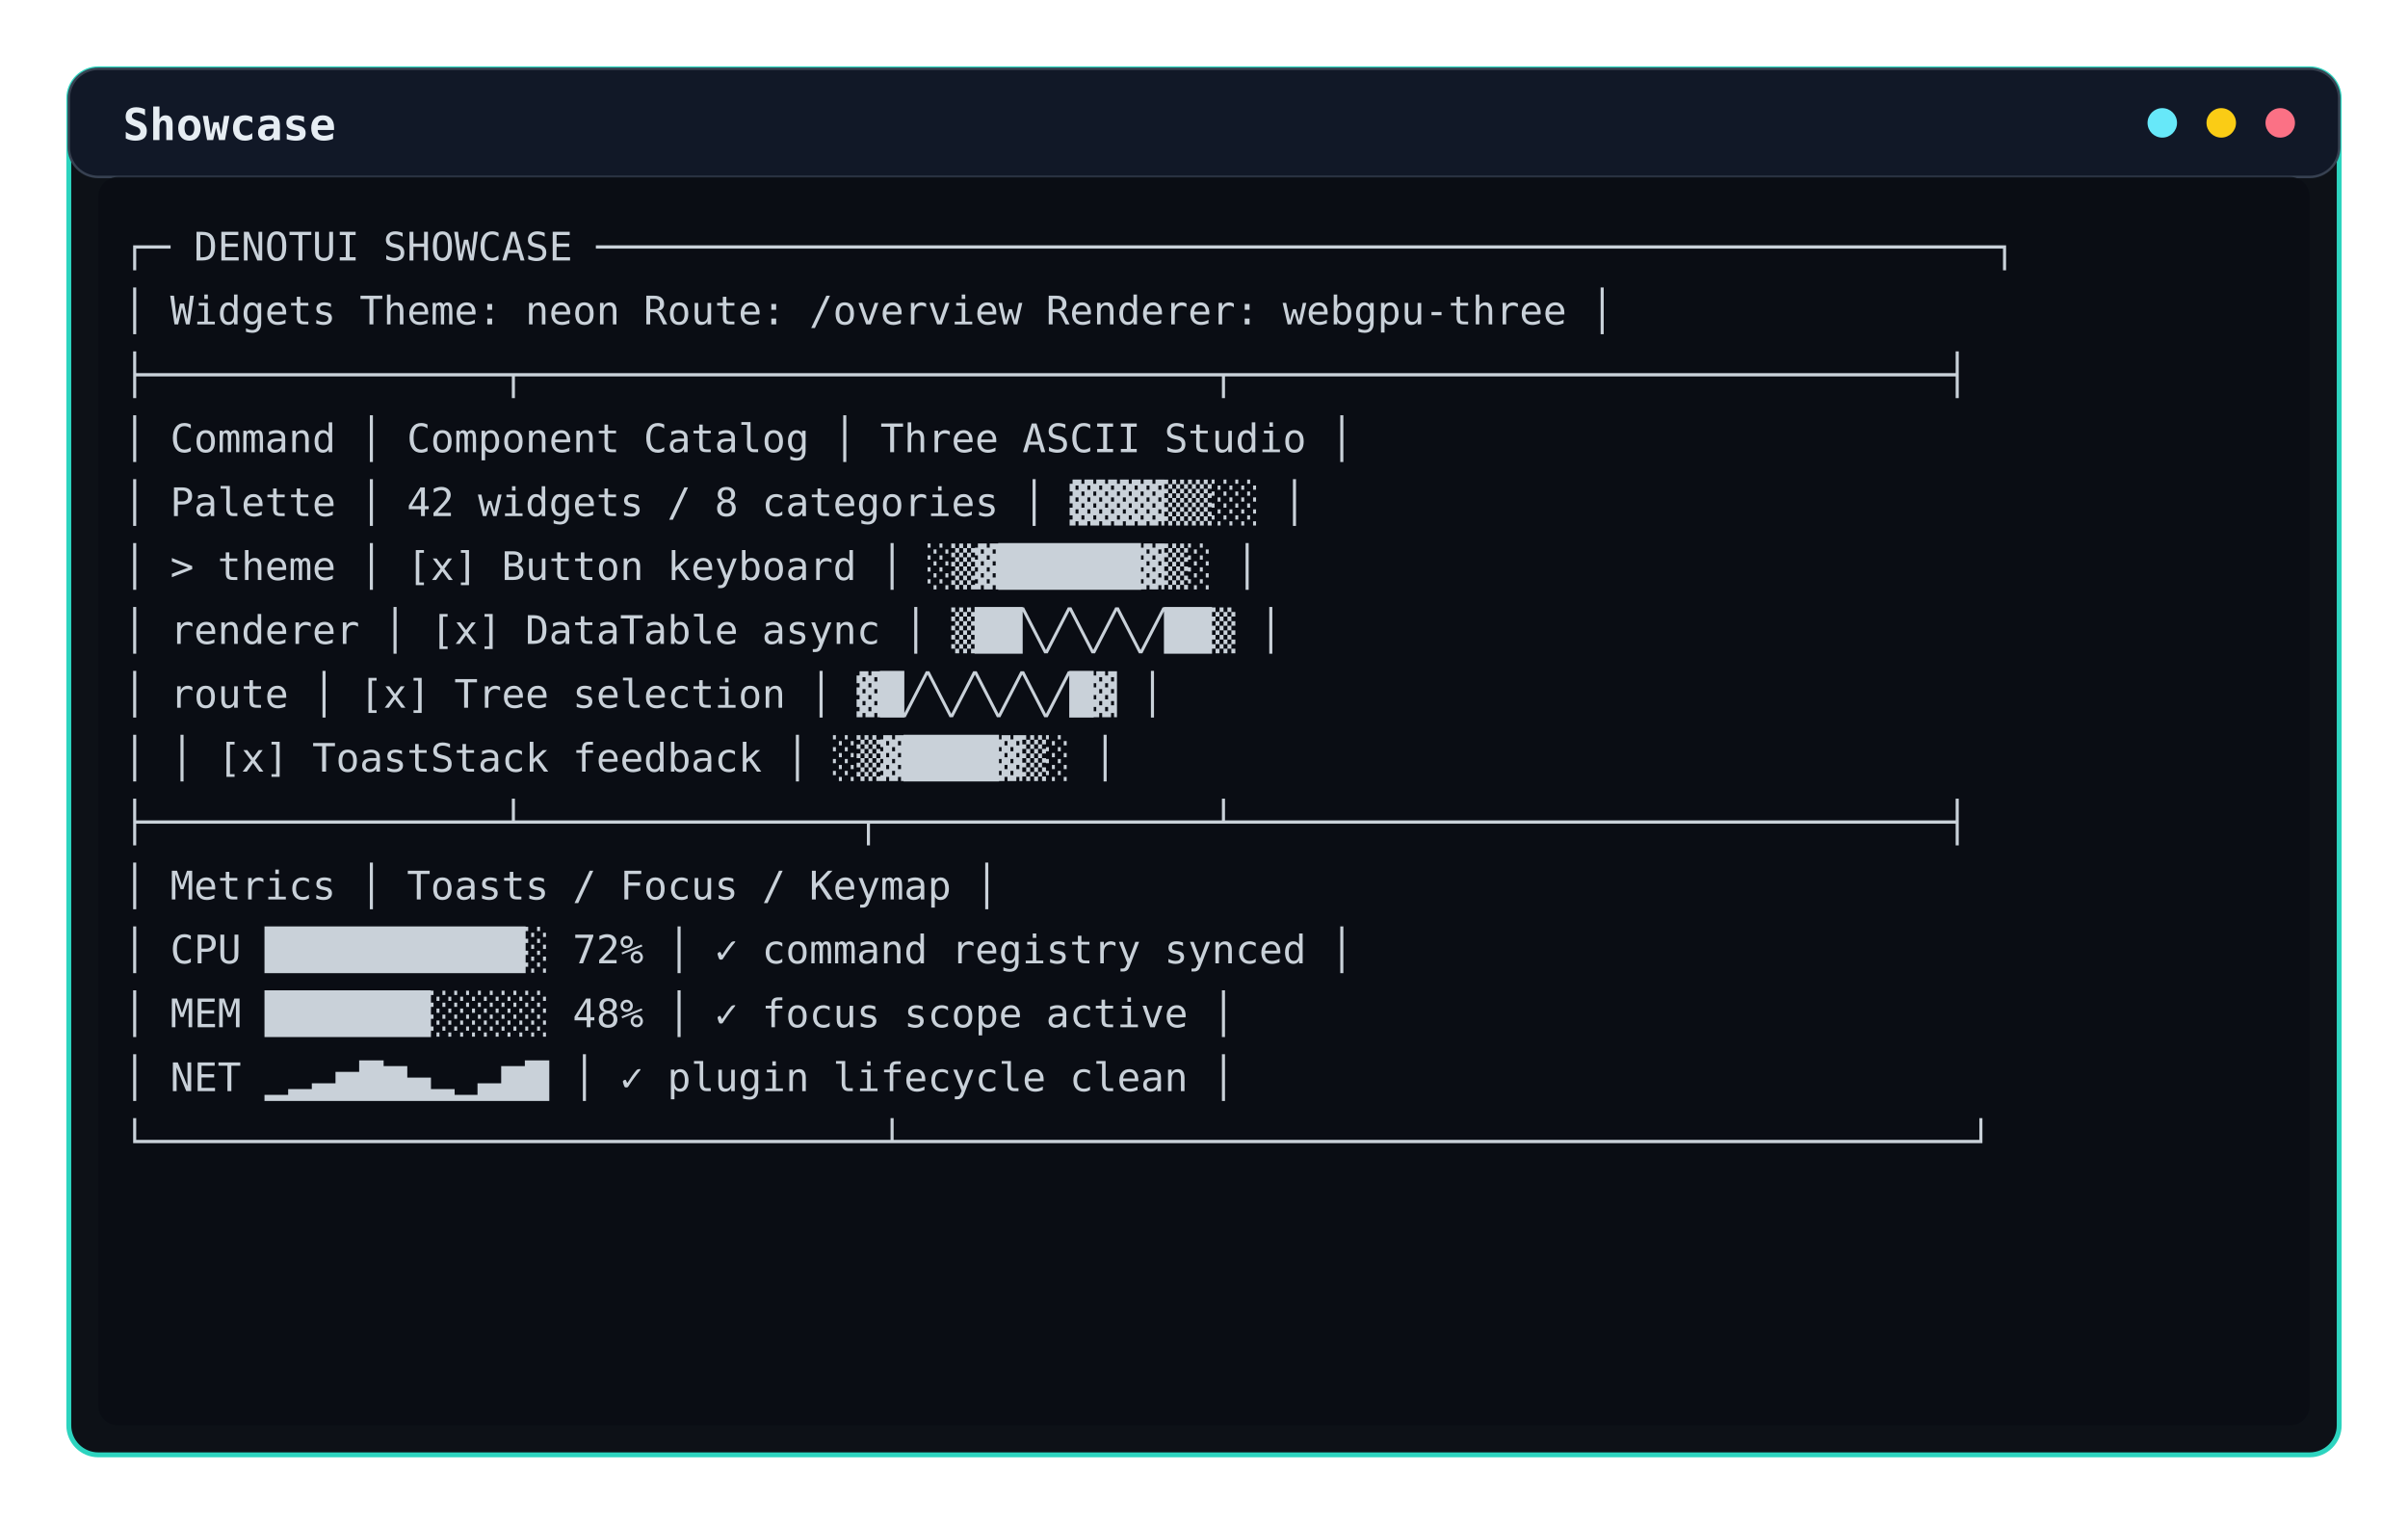
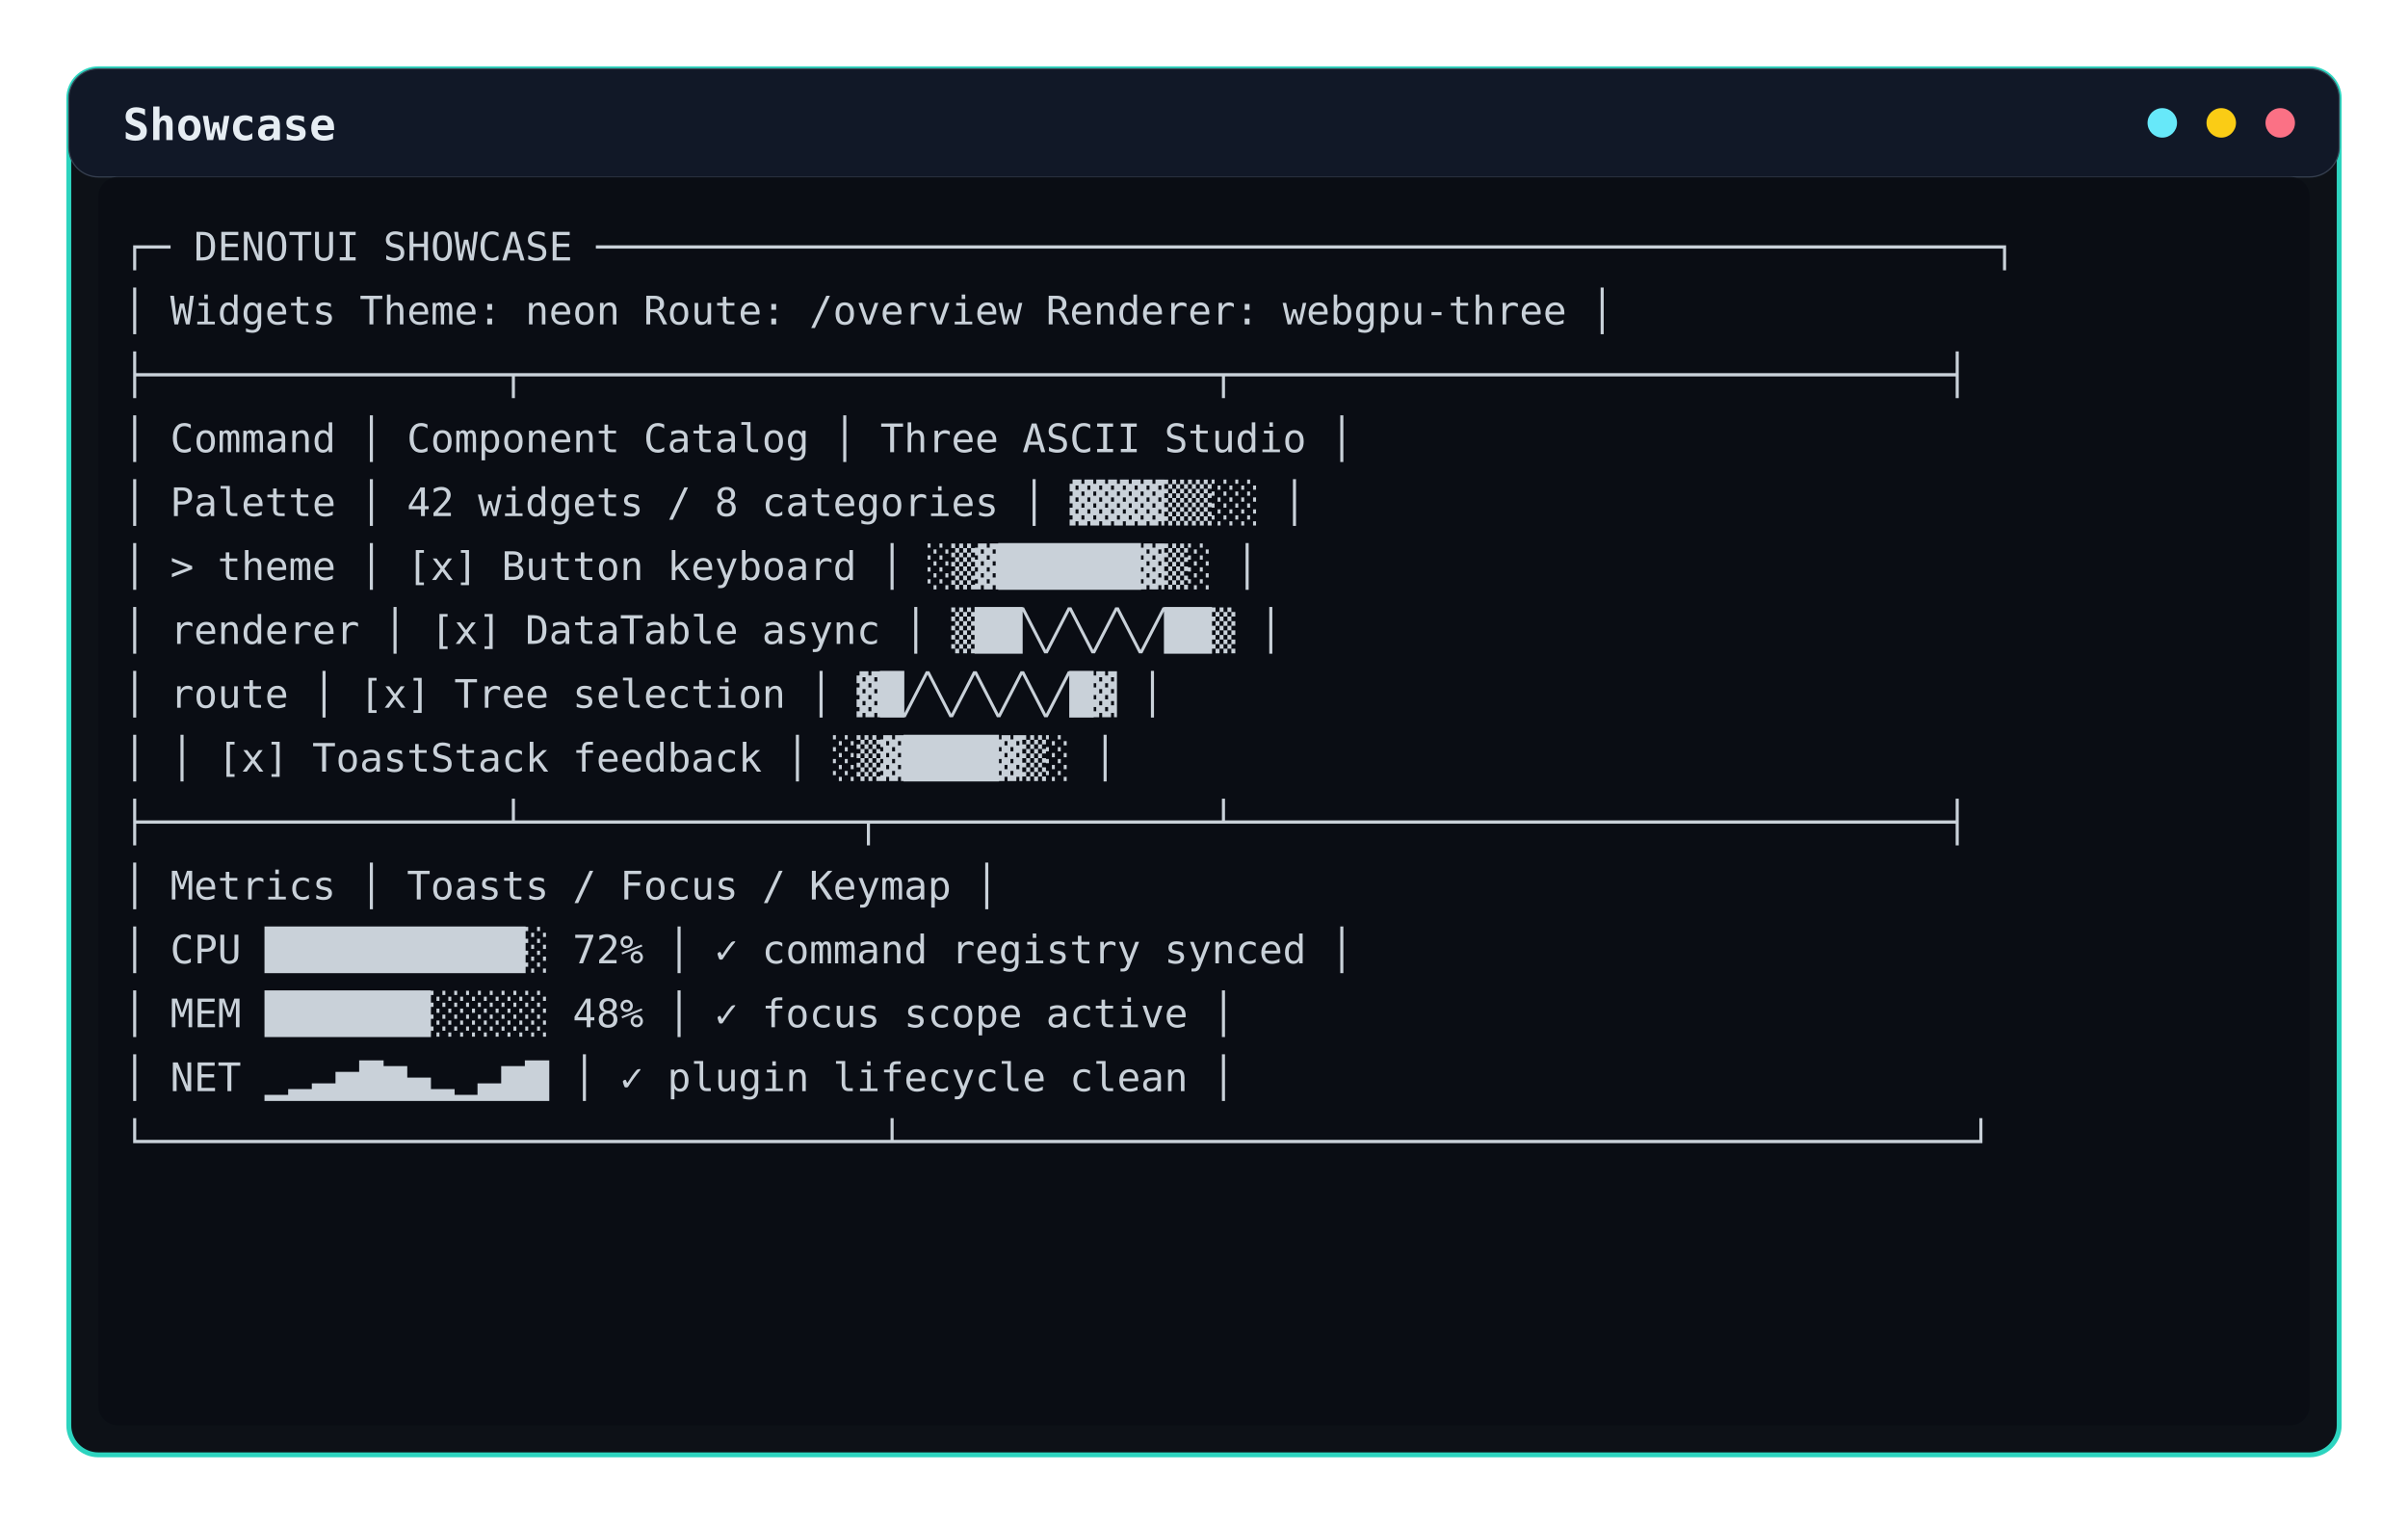
- <svg xmlns="http://www.w3.org/2000/svg" width="980" height="620" viewBox="0 0 980 620" role="img" aria-label="Showcase terminal screenshot">
-   <style>svg{background:#06080d}.frame{fill:#0d1117;stroke:#2dd4bf;stroke-width:2}.title{fill:#e6edf3;font:700 18px ui-monospace,SFMono-Regular,Menlo,Consolas,monospace}.term{fill:#c9d1d9;font:16px ui-monospace,SFMono-Regular,Menlo,Consolas,monospace}.accent{fill:#67e8f9}.bar{fill:#111827;stroke:#374151}</style>
-   <rect x="28" y="28" width="924" height="564" rx="12" class="frame" />
-   <rect x="28" y="28" width="924" height="44" rx="12" class="bar" />
-   <text x="50" y="57" class="title">Showcase</text>
-   <circle cx="880" cy="50" r="6" class="accent" />
-   <circle cx="904" cy="50" r="6" fill="#facc15" />
-   <circle cx="928" cy="50" r="6" fill="#fb7185" />
-   <rect x="40" y="72" width="900" height="508" rx="8" fill="#090d14" opacity="0.86" />
-   <text x="50" y="106" class="term">┌─ DENOTUI SHOWCASE ───────────────────────────────────────────────────────────┐</text>
-   <text x="50" y="132" class="term">│ Widgets     Theme: neon      Route: /overview      Renderer: webgpu-three   │</text>
-   <text x="50" y="158" class="term">├───────────────┬─────────────────────────────┬──────────────────────────────┤</text>
-   <text x="50" y="184" class="term">│ Command       │ Component Catalog           │ Three ASCII Studio           │</text>
-   <text x="50" y="210" class="term">│ Palette       │ 42 widgets / 8 categories   │      ▓▓▓▓▒▒░░                │</text>
-   <text x="50" y="236" class="term">│ &gt; theme       │ [x] Button       keyboard   │   ░▒▓██████▓▒░              │</text>
-   <text x="50" y="262" class="term">│   renderer    │ [x] DataTable    async      │  ▒██╲╱╲╱╲╱██▒              │</text>
-   <text x="50" y="288" class="term">│   route       │ [x] Tree         selection  │  ▓█╱╲╱╲╱╲╱█▓              │</text>
-   <text x="50" y="314" class="term">│               │ [x] ToastStack   feedback   │   ░▒▓████▓▒░                │</text>
-   <text x="50" y="340" class="term">├───────────────┴──────────────┬──────────────┴──────────────────────────────┤</text>
-   <text x="50" y="366" class="term">│ Metrics                       │ Toasts / Focus / Keymap                    │</text>
-   <text x="50" y="392" class="term">│ CPU   ███████████░ 72%        │ ✓ command registry synced                  │</text>
-   <text x="50" y="418" class="term">│ MEM   ███████░░░░░ 48%        │ ✓ focus scope active                       │</text>
-   <text x="50" y="444" class="term">│ NET   ▁▂▃▅▇▆▄▂▁▃▆▇           │ ✓ plugin lifecycle clean                   │</text>
-   <text x="50" y="470" class="term">└───────────────────────────────┴─────────────────────────────────────────────┘</text>
+ <svg xmlns="http://www.w3.org/2000/svg" width="1960" height="1240" viewBox="0 0 1960 1240" role="img" aria-label="Showcase terminal screenshot">
+   <style>svg{background:#06080d}.frame{fill:#0d1117;stroke:#2dd4bf;stroke-width:4}.title{fill:#e6edf3;font:700 36px ui-monospace,SFMono-Regular,Menlo,Consolas,monospace}.term{fill:#c9d1d9;font:32px ui-monospace,SFMono-Regular,Menlo,Consolas,monospace}.accent{fill:#67e8f9}.bar{fill:#111827;stroke:#374151}</style>
+   <rect x="56" y="56" width="1848" height="1128" rx="24" class="frame" />
+   <rect x="56" y="56" width="1848" height="88" rx="24" class="bar" />
+   <text x="100" y="114" class="title">Showcase</text>
+   <circle cx="1760" cy="100" r="12" class="accent" />
+   <circle cx="1808" cy="100" r="12" fill="#facc15" />
+   <circle cx="1856" cy="100" r="12" fill="#fb7185" />
+   <rect x="80" y="144" width="1800" height="1016" rx="16" fill="#090d14" opacity="0.86" />
+   <text x="100" y="212" class="term">┌─ DENOTUI SHOWCASE ───────────────────────────────────────────────────────────┐</text>
+   <text x="100" y="264" class="term">│ Widgets     Theme: neon      Route: /overview      Renderer: webgpu-three   │</text>
+   <text x="100" y="316" class="term">├───────────────┬─────────────────────────────┬──────────────────────────────┤</text>
+   <text x="100" y="368" class="term">│ Command       │ Component Catalog           │ Three ASCII Studio           │</text>
+   <text x="100" y="420" class="term">│ Palette       │ 42 widgets / 8 categories   │      ▓▓▓▓▒▒░░                │</text>
+   <text x="100" y="472" class="term">│ &gt; theme       │ [x] Button       keyboard   │   ░▒▓██████▓▒░              │</text>
+   <text x="100" y="524" class="term">│   renderer    │ [x] DataTable    async      │  ▒██╲╱╲╱╲╱██▒              │</text>
+   <text x="100" y="576" class="term">│   route       │ [x] Tree         selection  │  ▓█╱╲╱╲╱╲╱█▓              │</text>
+   <text x="100" y="628" class="term">│               │ [x] ToastStack   feedback   │   ░▒▓████▓▒░                │</text>
+   <text x="100" y="680" class="term">├───────────────┴──────────────┬──────────────┴──────────────────────────────┤</text>
+   <text x="100" y="732" class="term">│ Metrics                       │ Toasts / Focus / Keymap                    │</text>
+   <text x="100" y="784" class="term">│ CPU   ███████████░ 72%        │ ✓ command registry synced                  │</text>
+   <text x="100" y="836" class="term">│ MEM   ███████░░░░░ 48%        │ ✓ focus scope active                       │</text>
+   <text x="100" y="888" class="term">│ NET   ▁▂▃▅▇▆▄▂▁▃▆▇           │ ✓ plugin lifecycle clean                   │</text>
+   <text x="100" y="940" class="term">└───────────────────────────────┴─────────────────────────────────────────────┘</text>
</svg>
